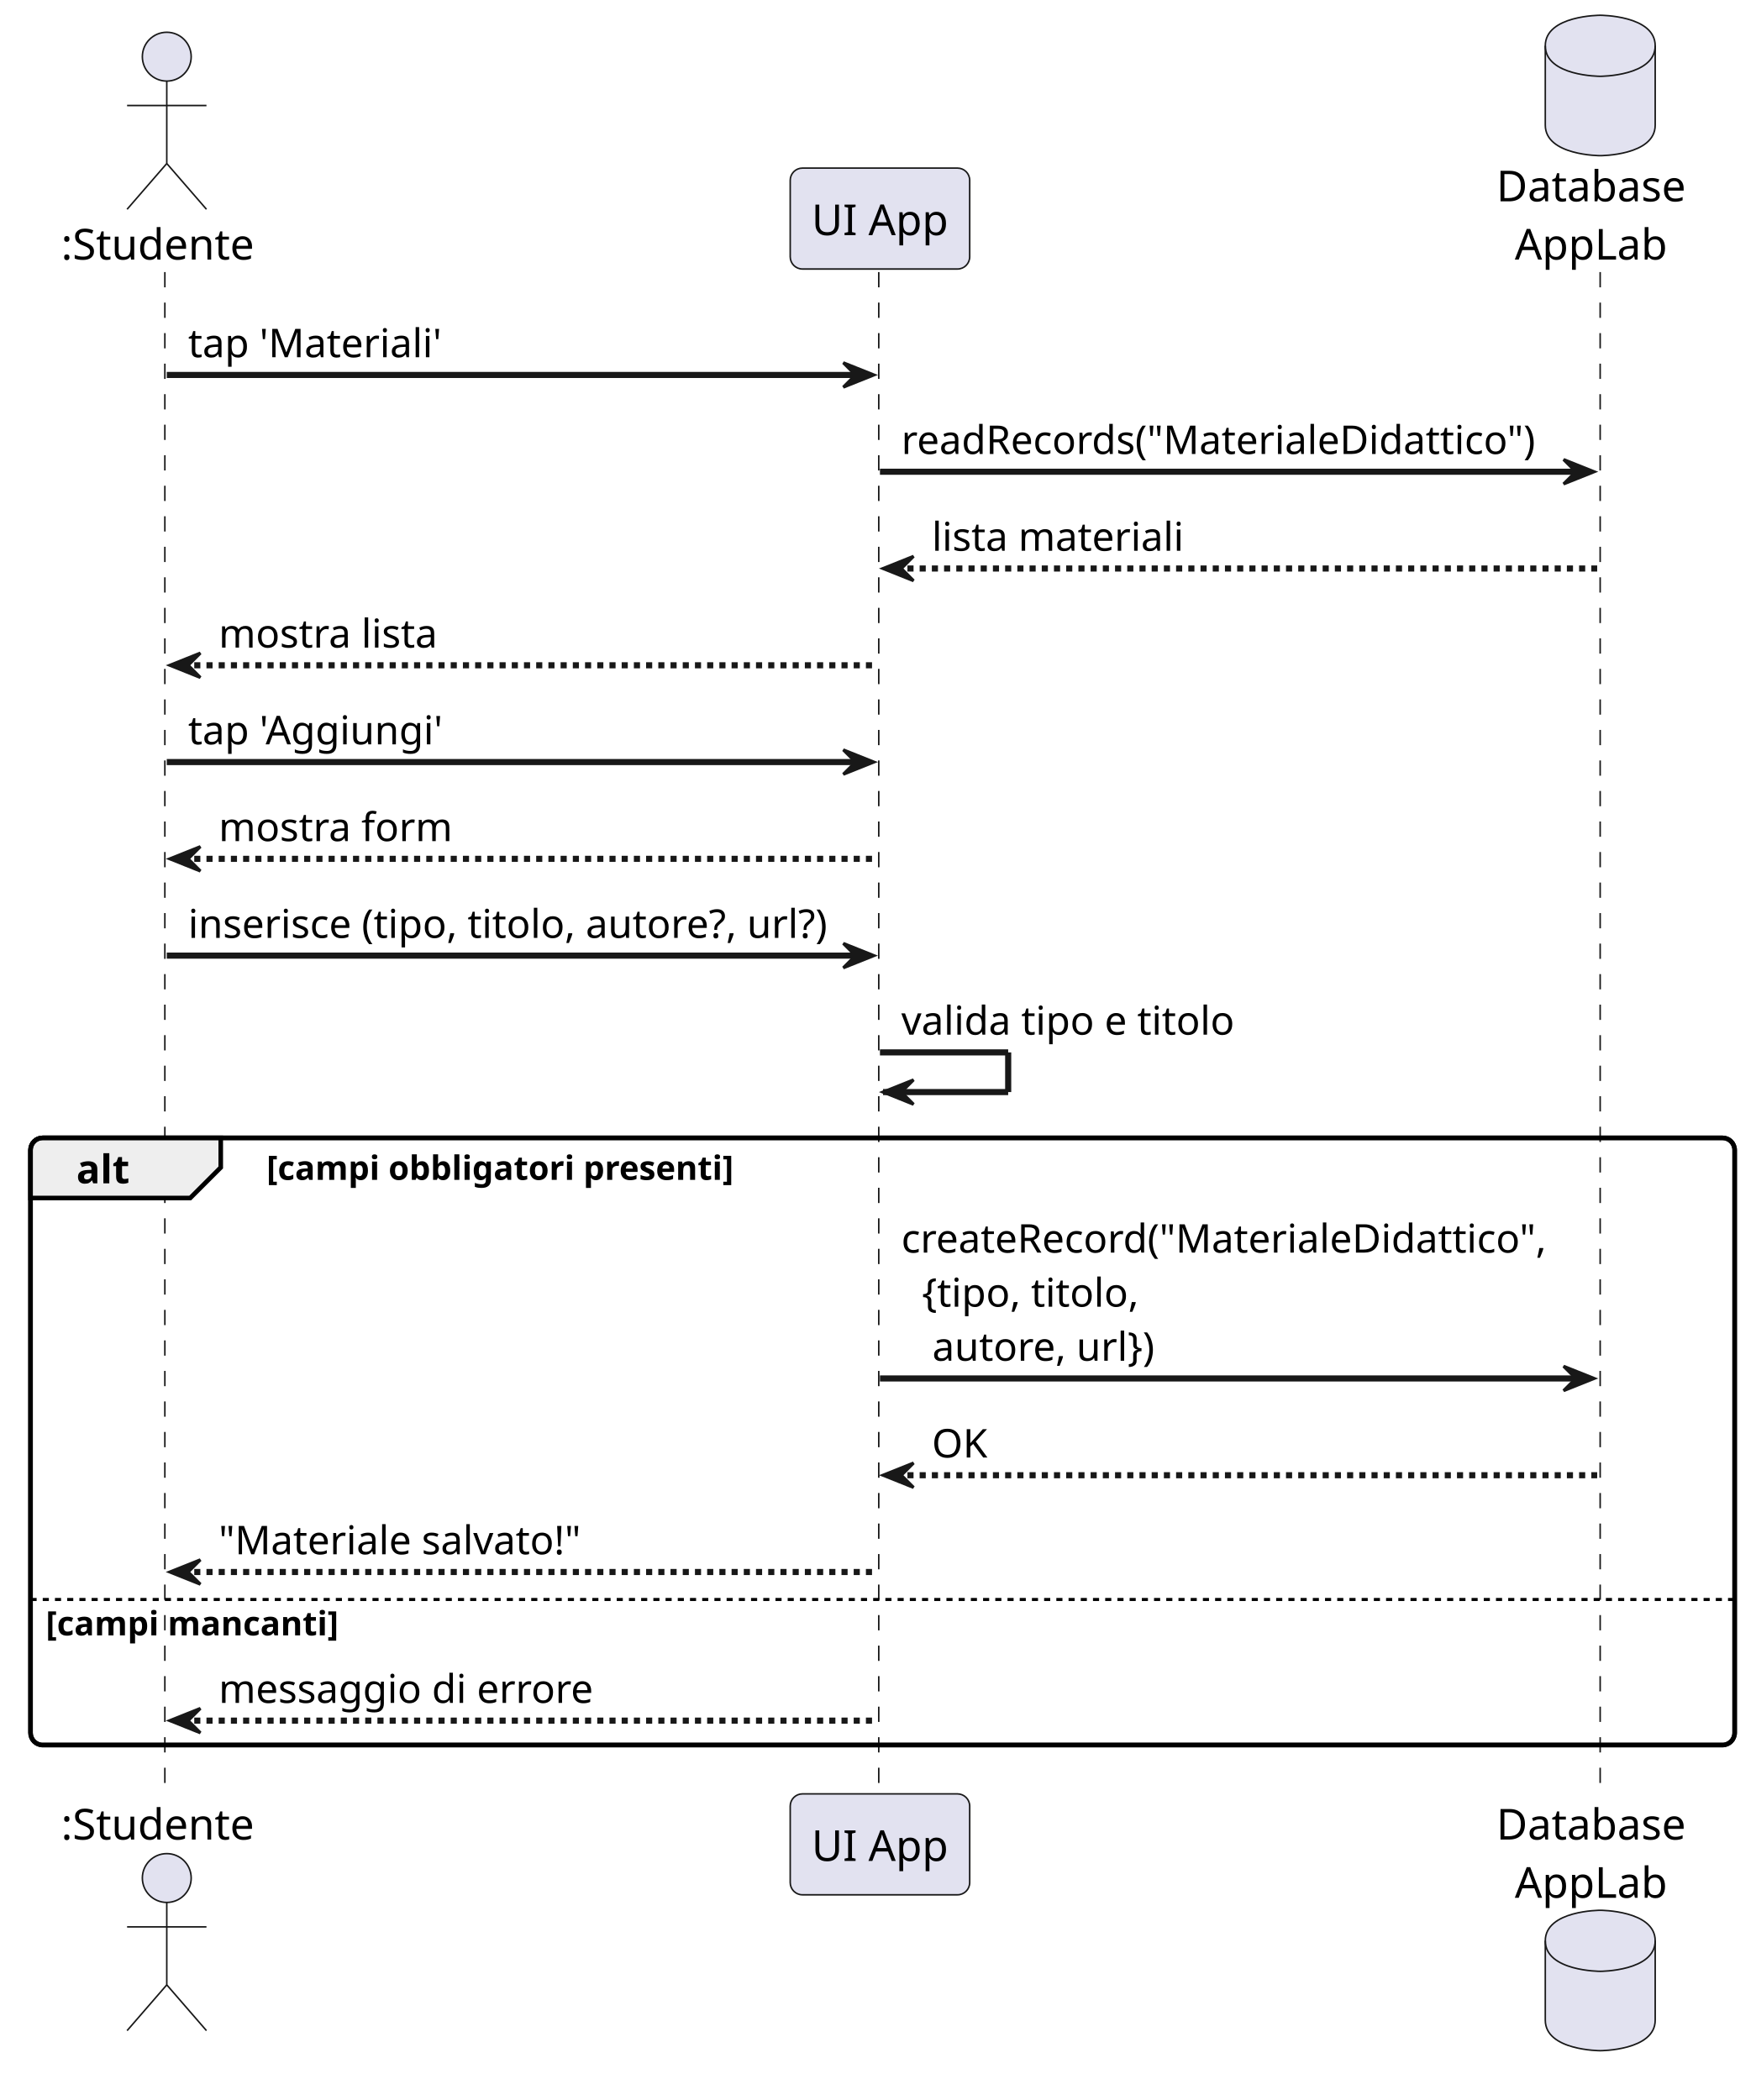
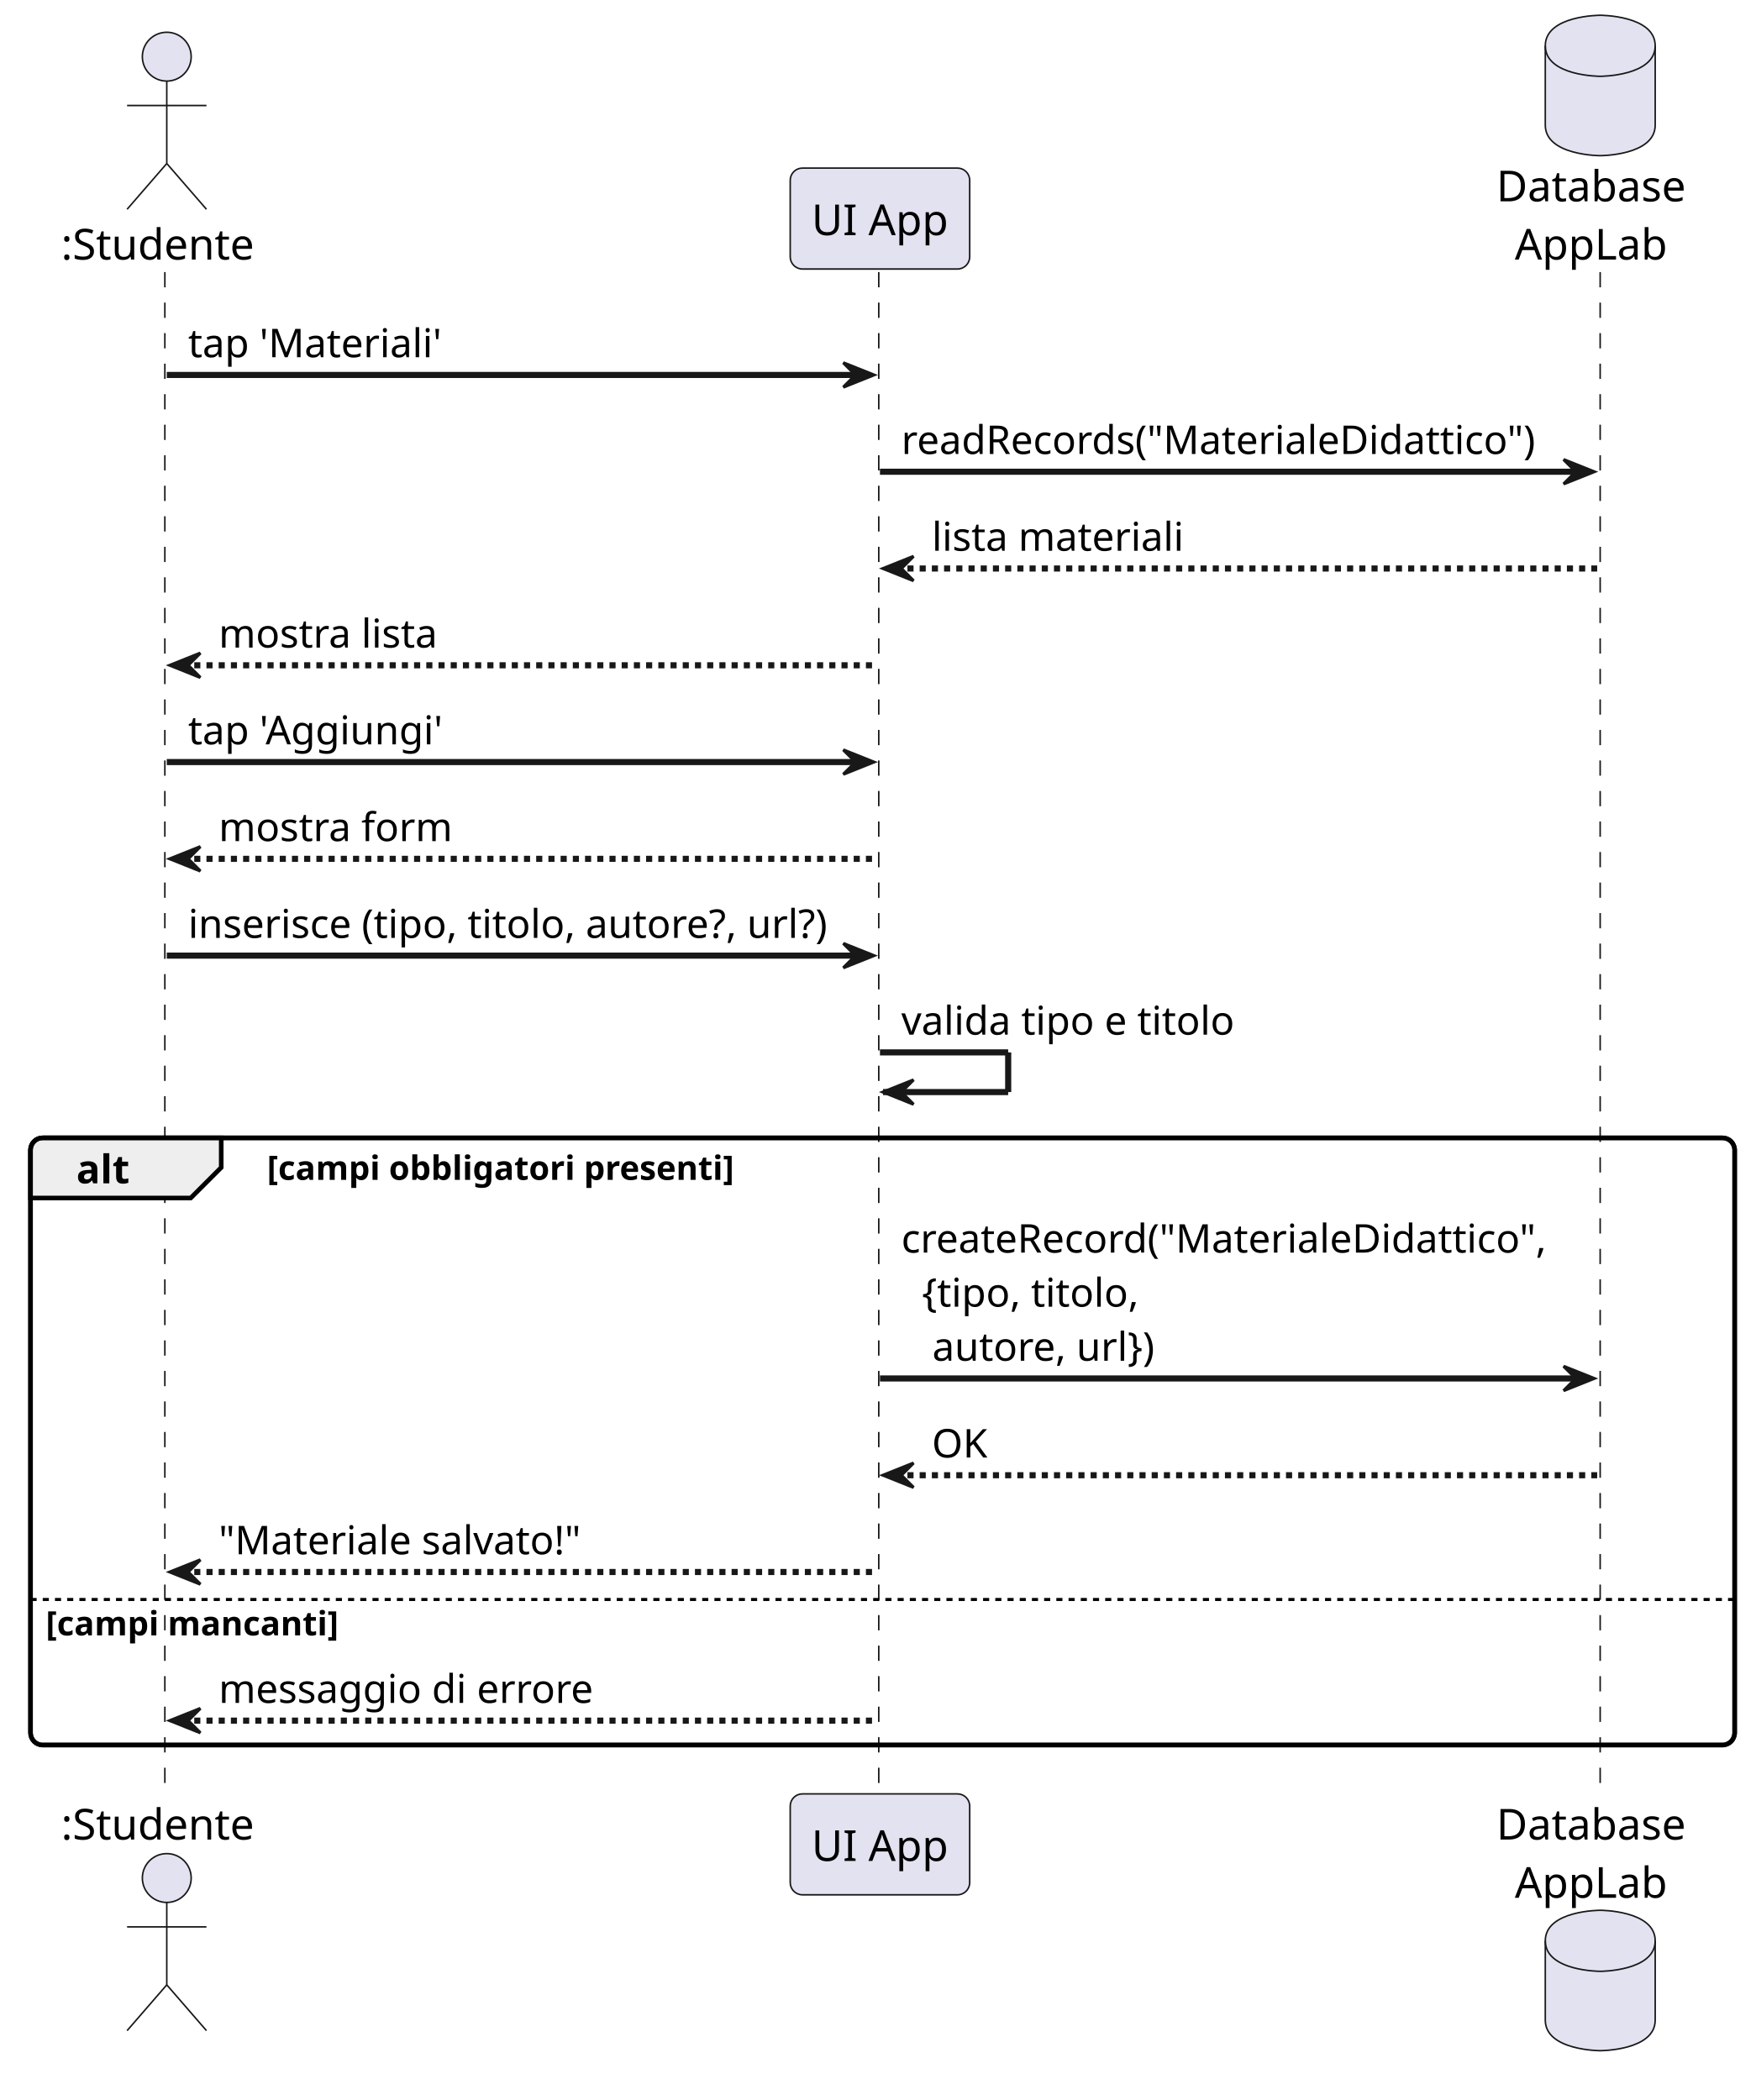
<svg xmlns="http://www.w3.org/2000/svg" contentStyleType="text/css" data-diagram-type="SEQUENCE" height="688px" preserveAspectRatio="none" style="width:575px;height:688px;background:#FFFFFF;" version="1.1" viewBox="0 0 575 688" width="575px" zoomAndPan="magnify">
  <defs />
  <g>
    <rect fill="none" height="198.924" rx="4" ry="4" style="stroke:#000000;stroke-width:1.5;" width="558.175" x="10" y="372.784" />
    <g class="participant-lifeline" data-entity-uid="part1" data-qualified-name="S" id="part1-lifeline">
      <g>
        <rect fill="#000000" fill-opacity="0" height="499.572" width="8" x="50.626" y="89.136" />
        <line style="stroke:#181818;stroke-width:0.5;stroke-dasharray:5,5;" x1="54" x2="54" y1="89.136" y2="588.708" />
      </g>
    </g>
    <g class="participant-lifeline" data-entity-uid="part2" data-qualified-name="UI" id="part2-lifeline">
      <g>
        <rect fill="#000000" fill-opacity="0" height="499.572" width="8" x="284.225" y="89.136" />
        <line style="stroke:#181818;stroke-width:0.5;stroke-dasharray:5,5;" x1="287.832" x2="287.832" y1="89.136" y2="588.708" />
      </g>
    </g>
    <g class="participant-lifeline" data-entity-uid="part3" data-qualified-name="DB" id="part3-lifeline">
      <g>
        <rect fill="#000000" fill-opacity="0" height="499.572" width="8" x="520.151" y="89.136" />
        <line style="stroke:#181818;stroke-width:0.5;stroke-dasharray:5,5;" x1="524.127" x2="524.127" y1="89.136" y2="588.708" />
      </g>
    </g>
    <g class="participant participant-head" data-entity-uid="part1" data-qualified-name="S" id="part1-head">
      <text fill="#000000" font-family="sans-serif" font-size="14" lengthAdjust="spacing" textLength="63.252" x="20" y="85.034">:Studente</text>
      <ellipse cx="54.626" cy="18.568" fill="#E2E2F0" rx="8" ry="8" style="stroke:#181818;stroke-width:0.5;" />
      <path d="M54.626,26.568 L54.626,53.568 M41.626,34.568 L67.626,34.568 M54.626,53.568 L41.626,68.568 M54.626,53.568 L67.626,68.568" fill="none" style="stroke:#181818;stroke-width:0.5;" />
    </g>
    <g class="participant participant-tail" data-entity-uid="part1" data-qualified-name="S" id="part1-tail">
      <text fill="#000000" font-family="sans-serif" font-size="14" lengthAdjust="spacing" textLength="63.252" x="20" y="602.674">:Studente</text>
      <ellipse cx="54.626" cy="615.276" fill="#E2E2F0" rx="8" ry="8" style="stroke:#181818;stroke-width:0.5;" />
      <path d="M54.626,623.276 L54.626,650.276 M41.626,631.276 L67.626,631.276 M54.626,650.276 L41.626,665.276 M54.626,650.276 L67.626,665.276" fill="none" style="stroke:#181818;stroke-width:0.5;" />
    </g>
    <g class="participant participant-head" data-entity-uid="part2" data-qualified-name="UI" id="part2-head">
      <rect fill="#E2E2F0" height="33.068" rx="4" ry="4" style="stroke:#181818;stroke-width:0.5;" width="58.786" x="258.832" y="55.068" />
      <text fill="#000000" font-family="sans-serif" font-size="14" lengthAdjust="spacing" textLength="44.786" x="265.832" y="77.034">UI App</text>
    </g>
    <g class="participant participant-tail" data-entity-uid="part2" data-qualified-name="UI" id="part2-tail">
      <rect fill="#E2E2F0" height="33.068" rx="4" ry="4" style="stroke:#181818;stroke-width:0.5;" width="58.786" x="258.832" y="587.708" />
      <text fill="#000000" font-family="sans-serif" font-size="14" lengthAdjust="spacing" textLength="44.786" x="265.832" y="609.674">UI App</text>
    </g>
    <g class="participant participant-head" data-entity-uid="part3" data-qualified-name="DB" id="part3-head">
      <text fill="#000000" font-family="sans-serif" font-size="14" lengthAdjust="spacing" textLength="62.048" x="490.127" y="65.966">Database</text>
      <text fill="#000000" font-family="sans-serif" font-size="14" lengthAdjust="spacing" textLength="49.966" x="496.168" y="85.034">AppLab</text>
      <path d="M506.151,15 C506.151,5 524.151,5 524.151,5 C524.151,5 542.151,5 542.151,15 L542.151,41 C542.151,51 524.151,51 524.151,51 C524.151,51 506.151,51 506.151,41 L506.151,15" fill="#E2E2F0" style="stroke:#181818;stroke-width:0.5;" />
      <path d="M506.151,15 C506.151,25 524.151,25 524.151,25 C524.151,25 542.151,25 542.151,15" fill="none" style="stroke:#181818;stroke-width:0.5;" />
    </g>
    <g class="participant participant-tail" data-entity-uid="part3" data-qualified-name="DB" id="part3-tail">
      <text fill="#000000" font-family="sans-serif" font-size="14" lengthAdjust="spacing" textLength="62.048" x="490.127" y="602.674">Database</text>
      <text fill="#000000" font-family="sans-serif" font-size="14" lengthAdjust="spacing" textLength="49.966" x="496.168" y="621.742">AppLab</text>
      <path d="M506.151,635.844 C506.151,625.844 524.151,625.844 524.151,625.844 C524.151,625.844 542.151,625.844 542.151,635.844 L542.151,661.844 C542.151,671.844 524.151,671.844 524.151,671.844 C524.151,671.844 506.151,671.844 506.151,661.844 L506.151,635.844" fill="#E2E2F0" style="stroke:#181818;stroke-width:0.5;" />
      <path d="M506.151,635.844 C506.151,645.844 524.151,645.844 524.151,645.844 C524.151,645.844 542.151,645.844 542.151,635.844" fill="none" style="stroke:#181818;stroke-width:0.5;" />
    </g>
    <g class="message" data-entity-1="part1" data-entity-2="part2" id="msg1">
      <polygon fill="#181818" points="276.225,118.842,286.225,122.842,276.225,126.842,280.225,122.842" style="stroke:#181818;stroke-width:1;" />
      <line style="stroke:#181818;stroke-width:2;" x1="54.626" x2="282.225" y1="122.842" y2="122.842" />
      <text fill="#000000" font-family="sans-serif" font-size="13" lengthAdjust="spacing" textLength="83.044" x="61.626" y="117.033">tap 'Materiali'</text>
    </g>
    <g class="message" data-entity-1="part2" data-entity-2="part3" id="msg2">
      <polygon fill="#181818" points="512.151,150.548,522.151,154.548,512.151,158.548,516.151,154.548" style="stroke:#181818;stroke-width:1;" />
      <line style="stroke:#181818;stroke-width:2;" x1="288.225" x2="518.151" y1="154.548" y2="154.548" />
      <text fill="#000000" font-family="sans-serif" font-size="13" lengthAdjust="spacing" textLength="208.299" x="295.225" y="148.739">readRecords("MaterialeDidattico")</text>
    </g>
    <g class="message" data-entity-1="part3" data-entity-2="part2" id="msg3">
      <polygon fill="#181818" points="299.225,182.254,289.225,186.254,299.225,190.254,295.225,186.254" style="stroke:#181818;stroke-width:1;" />
      <line style="stroke:#181818;stroke-width:2;stroke-dasharray:2,2;" x1="293.225" x2="523.151" y1="186.254" y2="186.254" />
      <text fill="#000000" font-family="sans-serif" font-size="13" lengthAdjust="spacing" textLength="82.498" x="305.225" y="180.445">lista materiali</text>
    </g>
    <g class="message" data-entity-1="part2" data-entity-2="part1" id="msg4">
      <polygon fill="#181818" points="65.626,213.96,55.626,217.96,65.626,221.96,61.626,217.96" style="stroke:#181818;stroke-width:1;" />
      <line style="stroke:#181818;stroke-width:2;stroke-dasharray:2,2;" x1="59.626" x2="287.225" y1="217.96" y2="217.96" />
      <text fill="#000000" font-family="sans-serif" font-size="13" lengthAdjust="spacing" textLength="71.903" x="71.626" y="212.151">mostra lista</text>
    </g>
    <g class="message" data-entity-1="part1" data-entity-2="part2" id="msg5">
      <polygon fill="#181818" points="276.225,245.666,286.225,249.666,276.225,253.666,280.225,249.666" style="stroke:#181818;stroke-width:1;" />
      <line style="stroke:#181818;stroke-width:2;" x1="54.626" x2="282.225" y1="249.666" y2="249.666" />
      <text fill="#000000" font-family="sans-serif" font-size="13" lengthAdjust="spacing" textLength="84.279" x="61.626" y="243.857">tap 'Aggiungi'</text>
    </g>
    <g class="message" data-entity-1="part2" data-entity-2="part1" id="msg6">
      <polygon fill="#181818" points="65.626,277.372,55.626,281.372,65.626,285.372,61.626,281.372" style="stroke:#181818;stroke-width:1;" />
      <line style="stroke:#181818;stroke-width:2;stroke-dasharray:2,2;" x1="59.626" x2="287.225" y1="281.372" y2="281.372" />
      <text fill="#000000" font-family="sans-serif" font-size="13" lengthAdjust="spacing" textLength="76.843" x="71.626" y="275.563">mostra form</text>
    </g>
    <g class="message" data-entity-1="part1" data-entity-2="part2" id="msg7">
      <polygon fill="#181818" points="276.225,309.078,286.225,313.078,276.225,317.078,280.225,313.078" style="stroke:#181818;stroke-width:1;" />
      <line style="stroke:#181818;stroke-width:2;" x1="54.626" x2="282.225" y1="313.078" y2="313.078" />
      <text fill="#000000" font-family="sans-serif" font-size="13" lengthAdjust="spacing" textLength="209.599" x="61.626" y="307.269">inserisce (tipo, titolo, autore?, url?)</text>
    </g>
    <g class="message" data-entity-1="part2" data-entity-2="part2" id="msg8">
      <line style="stroke:#181818;stroke-width:2;" x1="288.225" x2="330.225" y1="344.784" y2="344.784" />
      <line style="stroke:#181818;stroke-width:2;" x1="330.225" x2="330.225" y1="344.784" y2="357.784" />
      <line style="stroke:#181818;stroke-width:2;" x1="289.225" x2="330.225" y1="357.784" y2="357.784" />
      <polygon fill="#181818" points="299.225,353.784,289.225,357.784,299.225,361.784,295.225,357.784" style="stroke:#181818;stroke-width:1;" />
      <text fill="#000000" font-family="sans-serif" font-size="13" lengthAdjust="spacing" textLength="109.096" x="295.225" y="338.975">valida tipo e titolo</text>
    </g>
-     <path d="M14,372.784 L72.303,372.784 L72.303,382.49 L62.303,392.49 L10,392.49 L10,376.784 A4,4 0 0 1 14,372.784" fill="#EEEEEE" style="stroke:#000000;stroke-width:1.5;" />
+     <path d="M14,372.784 L72.459,372.784 L72.459,382.49 L62.459,392.49 L10,392.49 L10,376.784 A4,4 0 0 1 14,372.784" fill="#EEEEEE" style="stroke:#000000;stroke-width:1.5;" />
    <rect fill="none" height="198.924" rx="4" ry="4" style="stroke:#000000;stroke-width:1.5;" width="558.175" x="10" y="372.784" />
-     <text fill="#000000" font-family="sans-serif" font-size="13" font-weight="bold" lengthAdjust="spacing" textLength="17.303" x="25" y="387.681">alt</text>
-     <text fill="#000000" font-family="sans-serif" font-size="11" font-weight="bold" lengthAdjust="spacing" textLength="152.712" x="87.303" y="386.543">[campi obbligatori presenti]</text>
+     <text fill="#000000" font-family="sans-serif" font-size="13" font-weight="bold" lengthAdjust="spacing" textLength="17.459" x="25" y="387.681">alt</text>
+     <text fill="#000000" font-family="sans-serif" font-size="11" font-weight="bold" lengthAdjust="spacing" textLength="153.185" x="87.459" y="386.543">[campi obbligatori presenti]</text>
    <g class="message" data-entity-1="part2" data-entity-2="part3" id="msg9">
      <polygon fill="#181818" points="512.151,447.608,522.151,451.608,512.151,455.608,516.151,451.608" style="stroke:#181818;stroke-width:1;" />
      <line style="stroke:#181818;stroke-width:2;" x1="288.225" x2="518.151" y1="451.608" y2="451.608" />
      <text fill="#000000" font-family="sans-serif" font-size="13" lengthAdjust="spacing" textLength="211.926" x="295.225" y="410.387">createRecord("MaterialeDidattico",</text>
      <text fill="#000000" font-family="sans-serif" font-size="13" lengthAdjust="spacing" textLength="71.019" x="301.985" y="428.093">{tipo, titolo,</text>
      <text fill="#000000" font-family="sans-serif" font-size="13" lengthAdjust="spacing" textLength="73.047" x="305.365" y="445.799">autore, url})</text>
    </g>
    <g class="message" data-entity-1="part3" data-entity-2="part2" id="msg10">
      <polygon fill="#181818" points="299.225,479.314,289.225,483.314,299.225,487.314,295.225,483.314" style="stroke:#181818;stroke-width:1;" />
      <line style="stroke:#181818;stroke-width:2;stroke-dasharray:2,2;" x1="293.225" x2="523.151" y1="483.314" y2="483.314" />
      <text fill="#000000" font-family="sans-serif" font-size="13" lengthAdjust="spacing" textLength="18.2" x="305.225" y="477.505">OK</text>
    </g>
    <g class="message" data-entity-1="part2" data-entity-2="part1" id="msg11">
      <polygon fill="#181818" points="65.626,511.02,55.626,515.02,65.626,519.02,61.626,515.02" style="stroke:#181818;stroke-width:1;" />
      <line style="stroke:#181818;stroke-width:2;stroke-dasharray:2,2;" x1="59.626" x2="287.225" y1="515.02" y2="515.02" />
      <text fill="#000000" font-family="sans-serif" font-size="13" lengthAdjust="spacing" textLength="118.625" x="71.626" y="509.211">"Materiale salvato!"</text>
    </g>
    <line style="stroke:#000000;stroke-width:1;stroke-dasharray:2,2;" x1="10" x2="568.175" y1="524.02" y2="524.02" />
-     <text fill="#000000" font-family="sans-serif" font-size="11" font-weight="bold" lengthAdjust="spacing" textLength="95.314" x="15" y="535.779">[campi mancanti]</text>
+     <text fill="#000000" font-family="sans-serif" font-size="11" font-weight="bold" lengthAdjust="spacing" textLength="95.886" x="15" y="535.779">[campi mancanti]</text>
    <g class="message" data-entity-1="part2" data-entity-2="part1" id="msg12">
      <polygon fill="#181818" points="65.626,559.708,55.626,563.708,65.626,567.708,61.626,563.708" style="stroke:#181818;stroke-width:1;" />
      <line style="stroke:#181818;stroke-width:2;stroke-dasharray:2,2;" x1="59.626" x2="287.225" y1="563.708" y2="563.708" />
      <text fill="#000000" font-family="sans-serif" font-size="13" lengthAdjust="spacing" textLength="123.188" x="71.626" y="557.899">messaggio di errore</text>
    </g>
  </g>
</svg>
